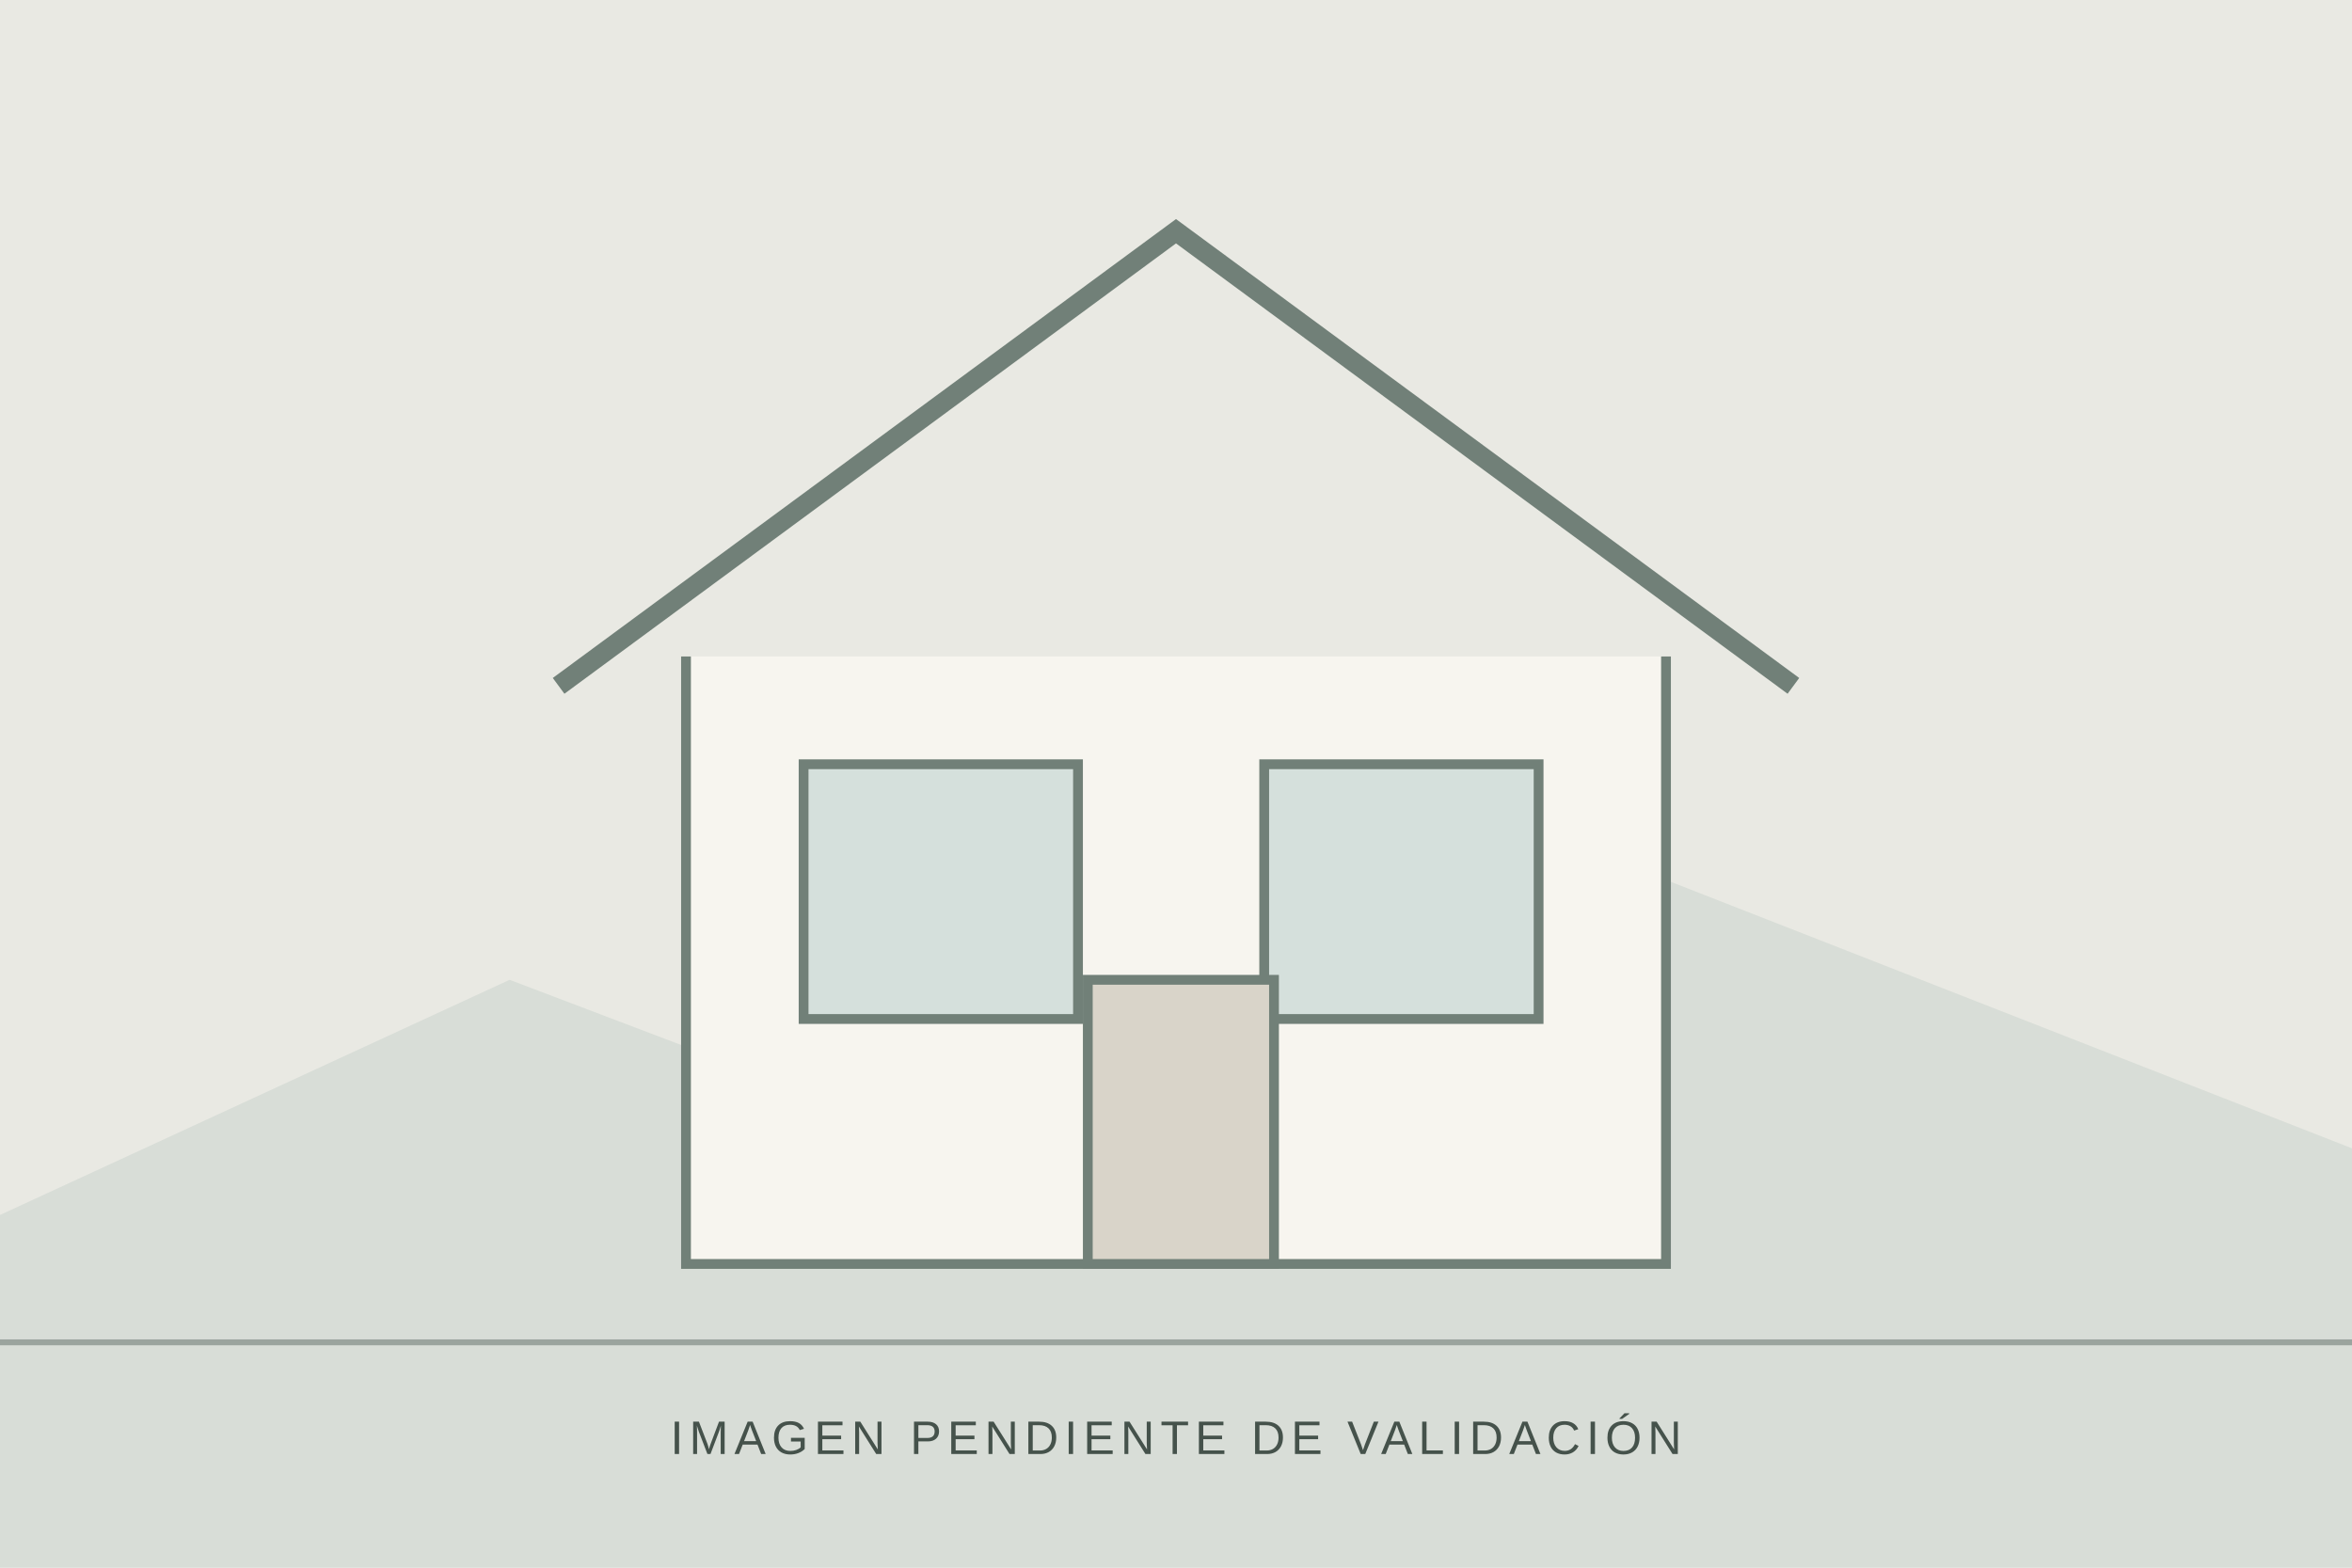
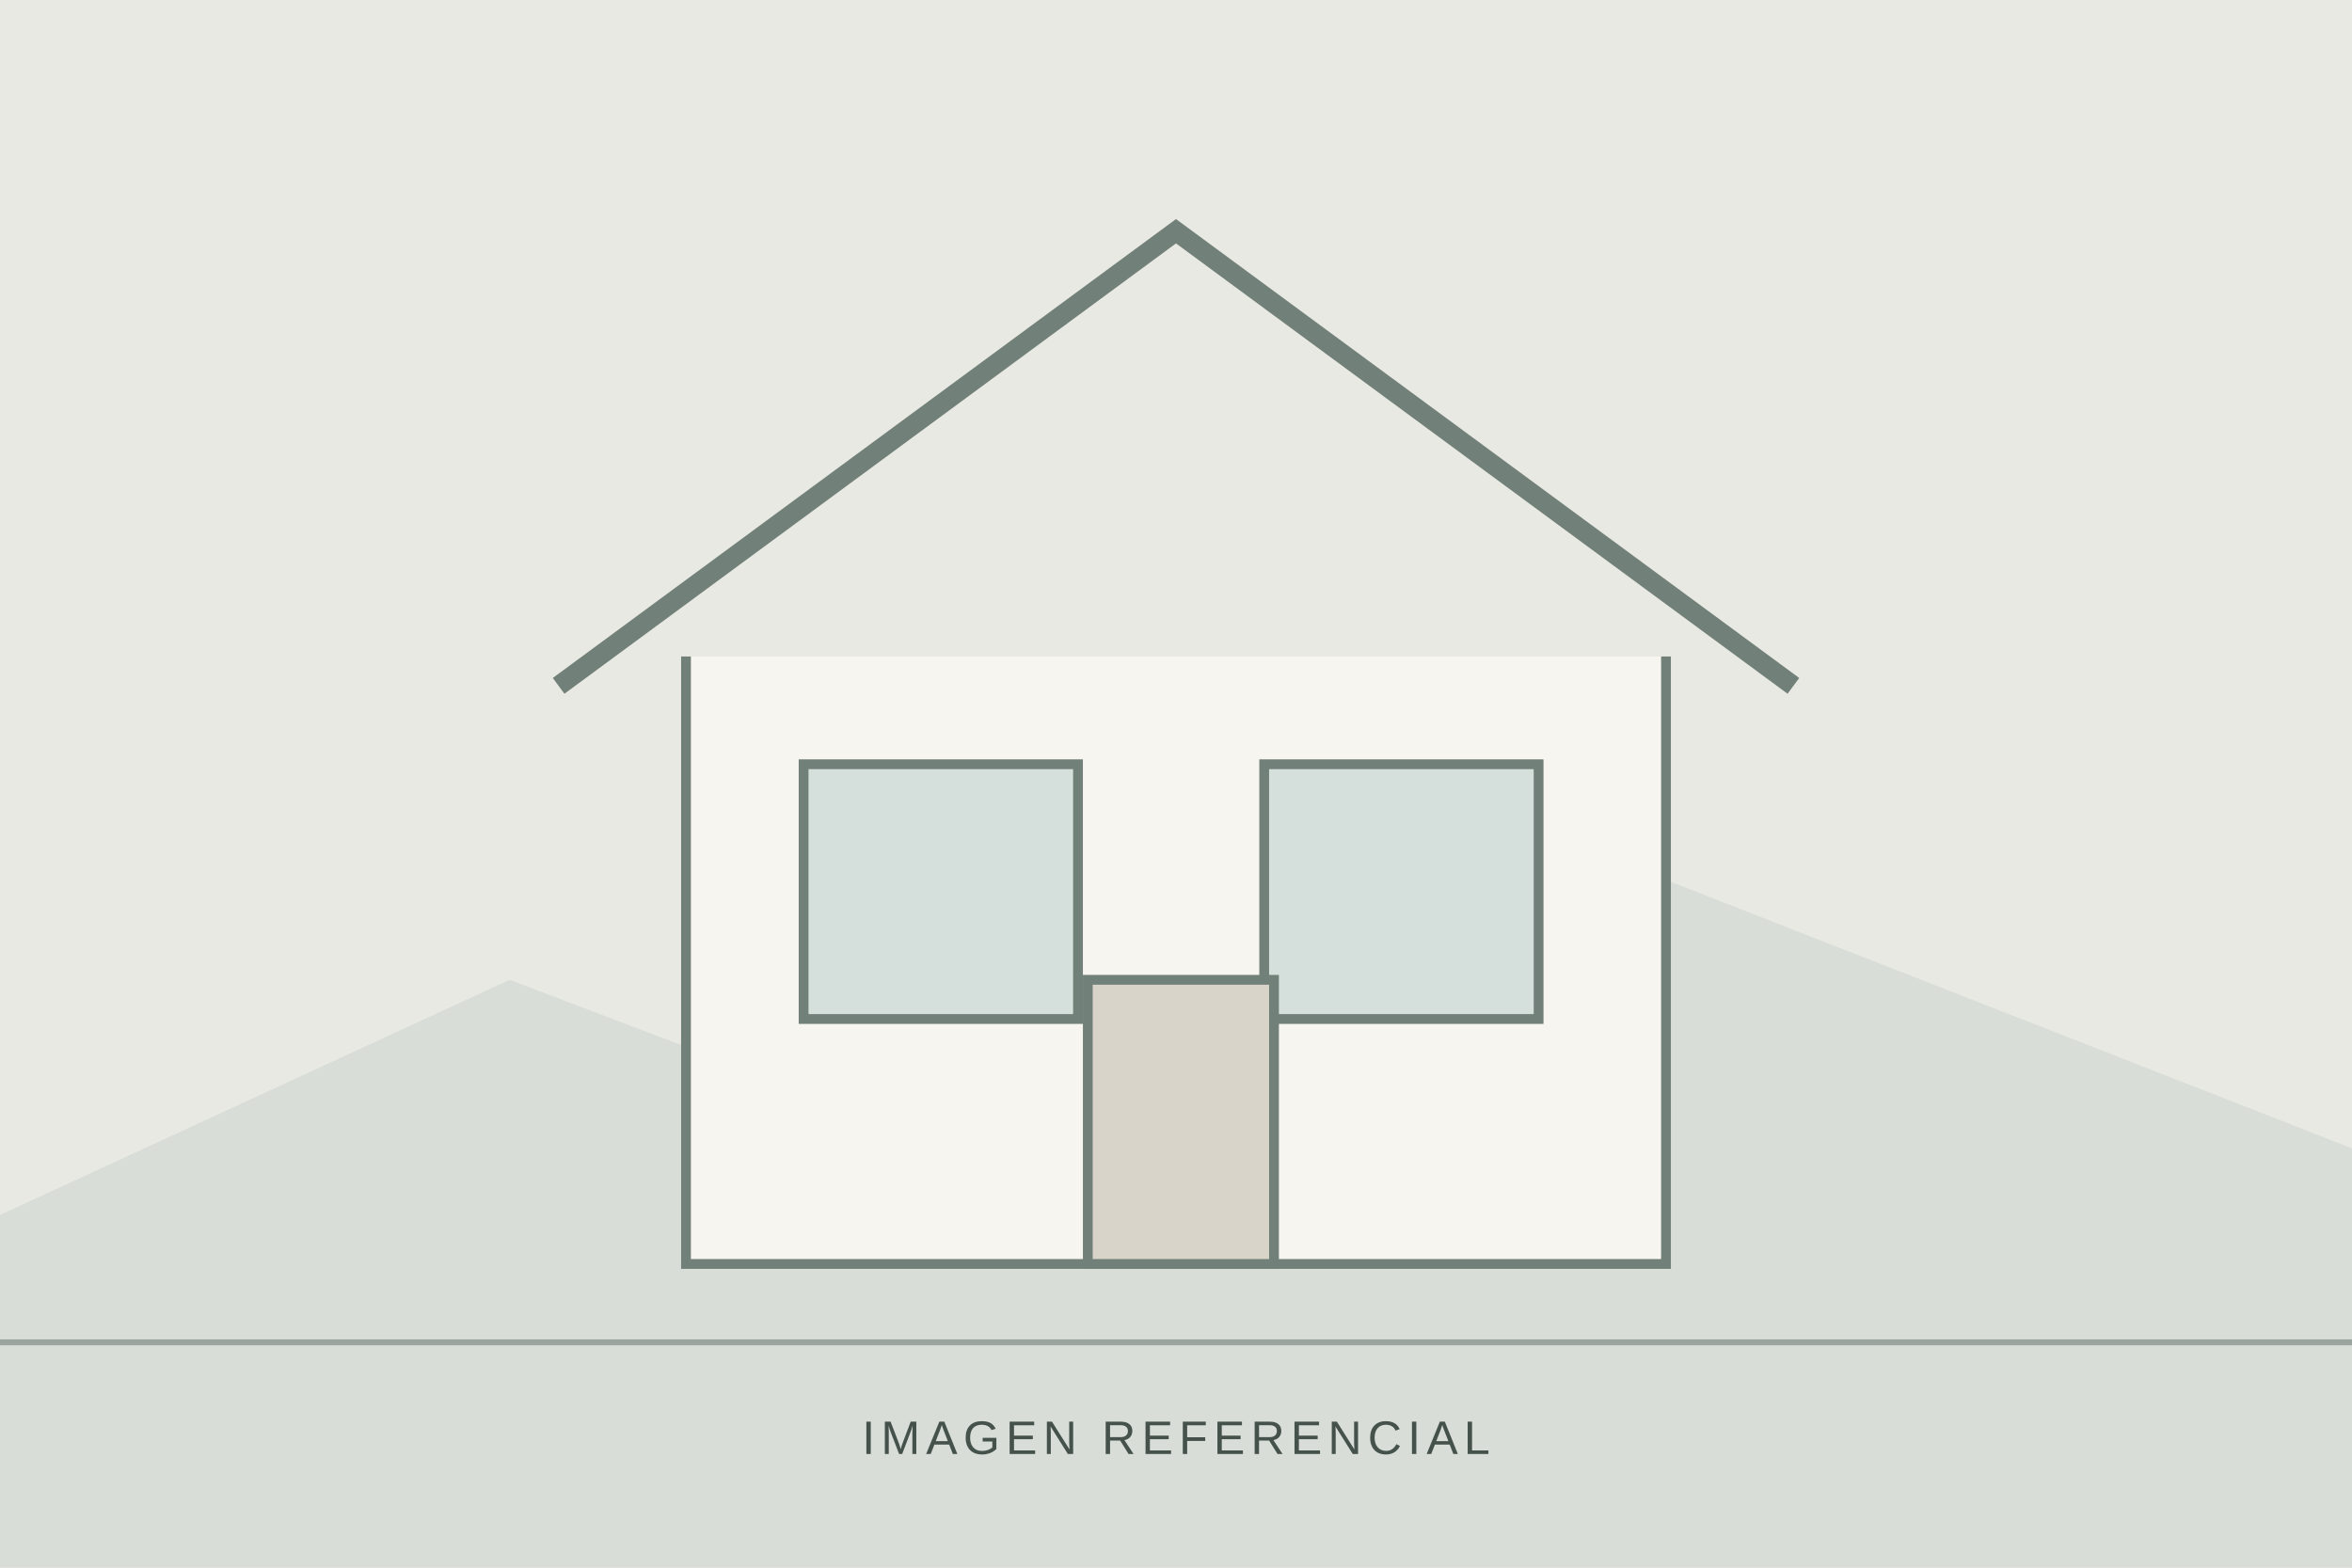
<svg xmlns="http://www.w3.org/2000/svg" viewBox="0 0 1200 800" role="img" aria-labelledby="title">
  <rect width="1200" height="800" fill="#e9e9e3" />
  <path d="M0 620 260 500l200 76 280-170 460 180v214H0Z" fill="#d8ddd7" />
  <path d="m285 350 315-232 315 232" fill="none" stroke="#718078" stroke-width="10" />
  <path d="M350 335v310h500V335" fill="#f7f5ef" stroke="#718078" stroke-width="5" />
  <path d="M410 390h140v130H410zm235 0h140v130H645z" fill="#d5e0dc" stroke="#718078" stroke-width="5" />
  <path d="M555 500h95v145h-95z" fill="#d9d4c9" stroke="#718078" stroke-width="5" />
  <path d="M0 685h1200" stroke="#9ba49e" stroke-width="3" />
-   <text x="600" y="742" text-anchor="middle" fill="#45524b" font-family="Arial,sans-serif" font-size="24" letter-spacing="3">IMAGEN PENDIENTE DE VALIDACIÓN</text>
+   <text x="600" y="742" text-anchor="middle" fill="#45524b" font-family="Arial,sans-serif" font-size="24" letter-spacing="3">IMAGEN REFERENCIAL</text>
</svg>
